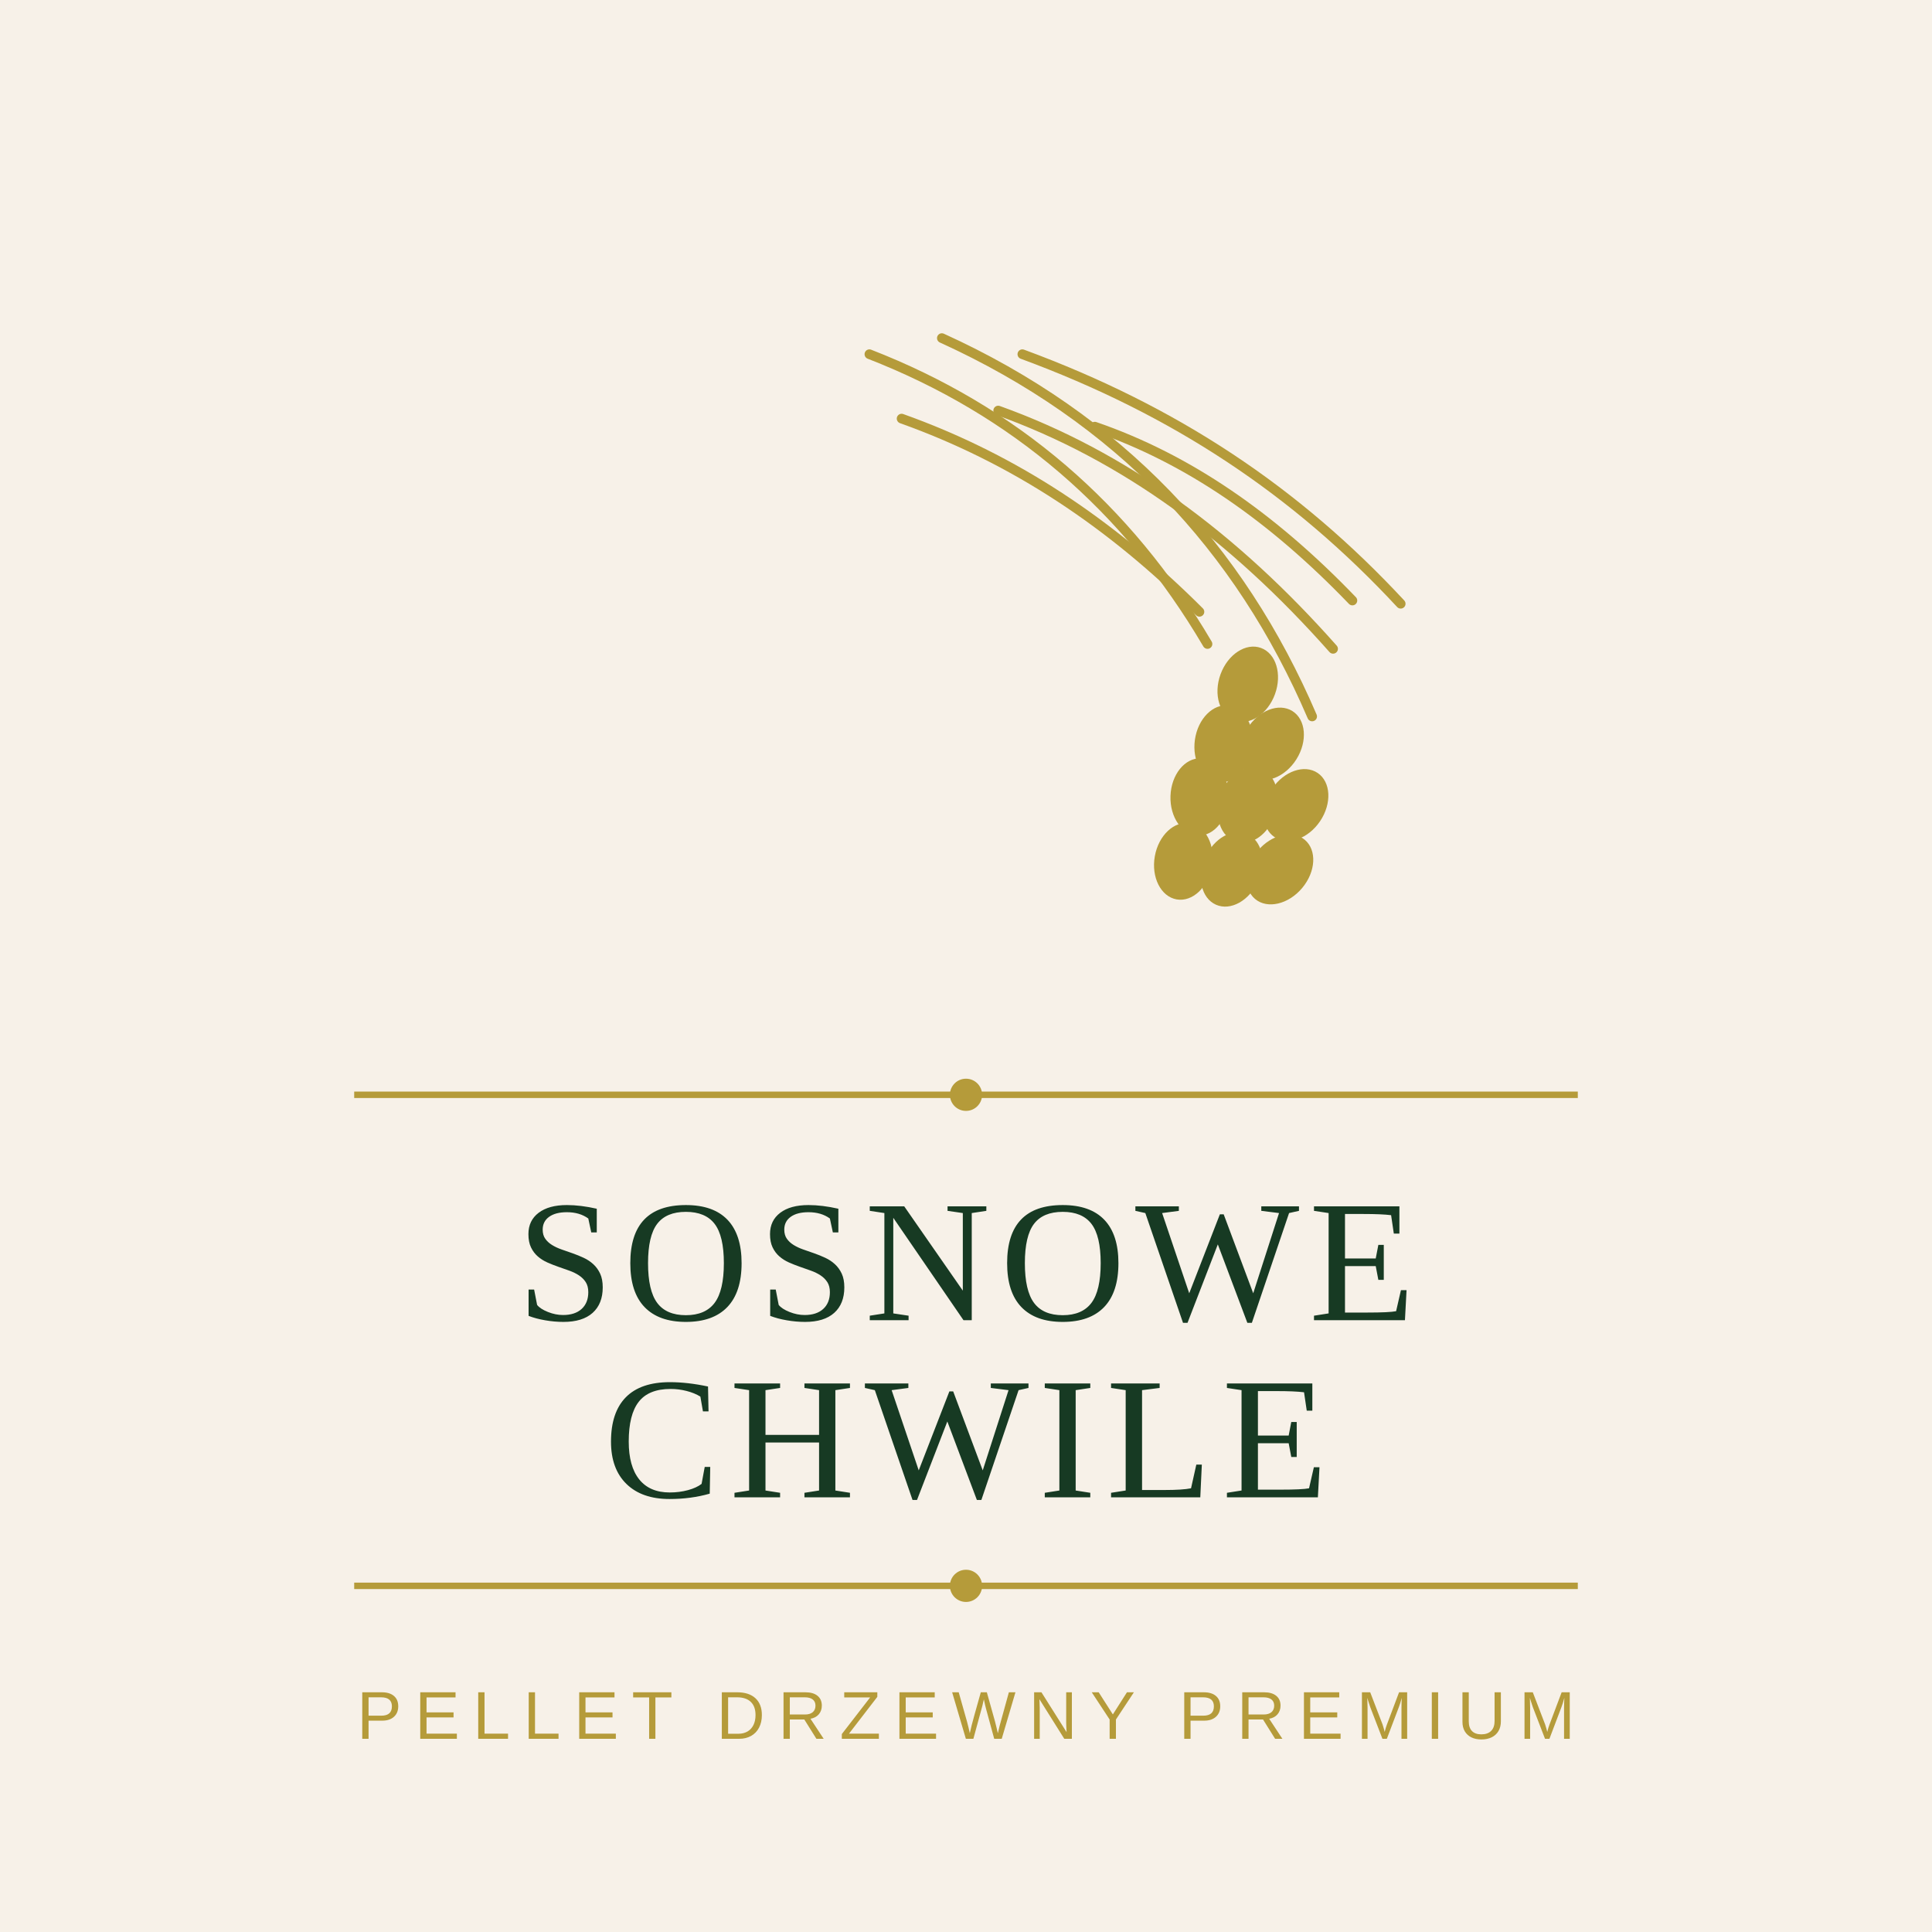
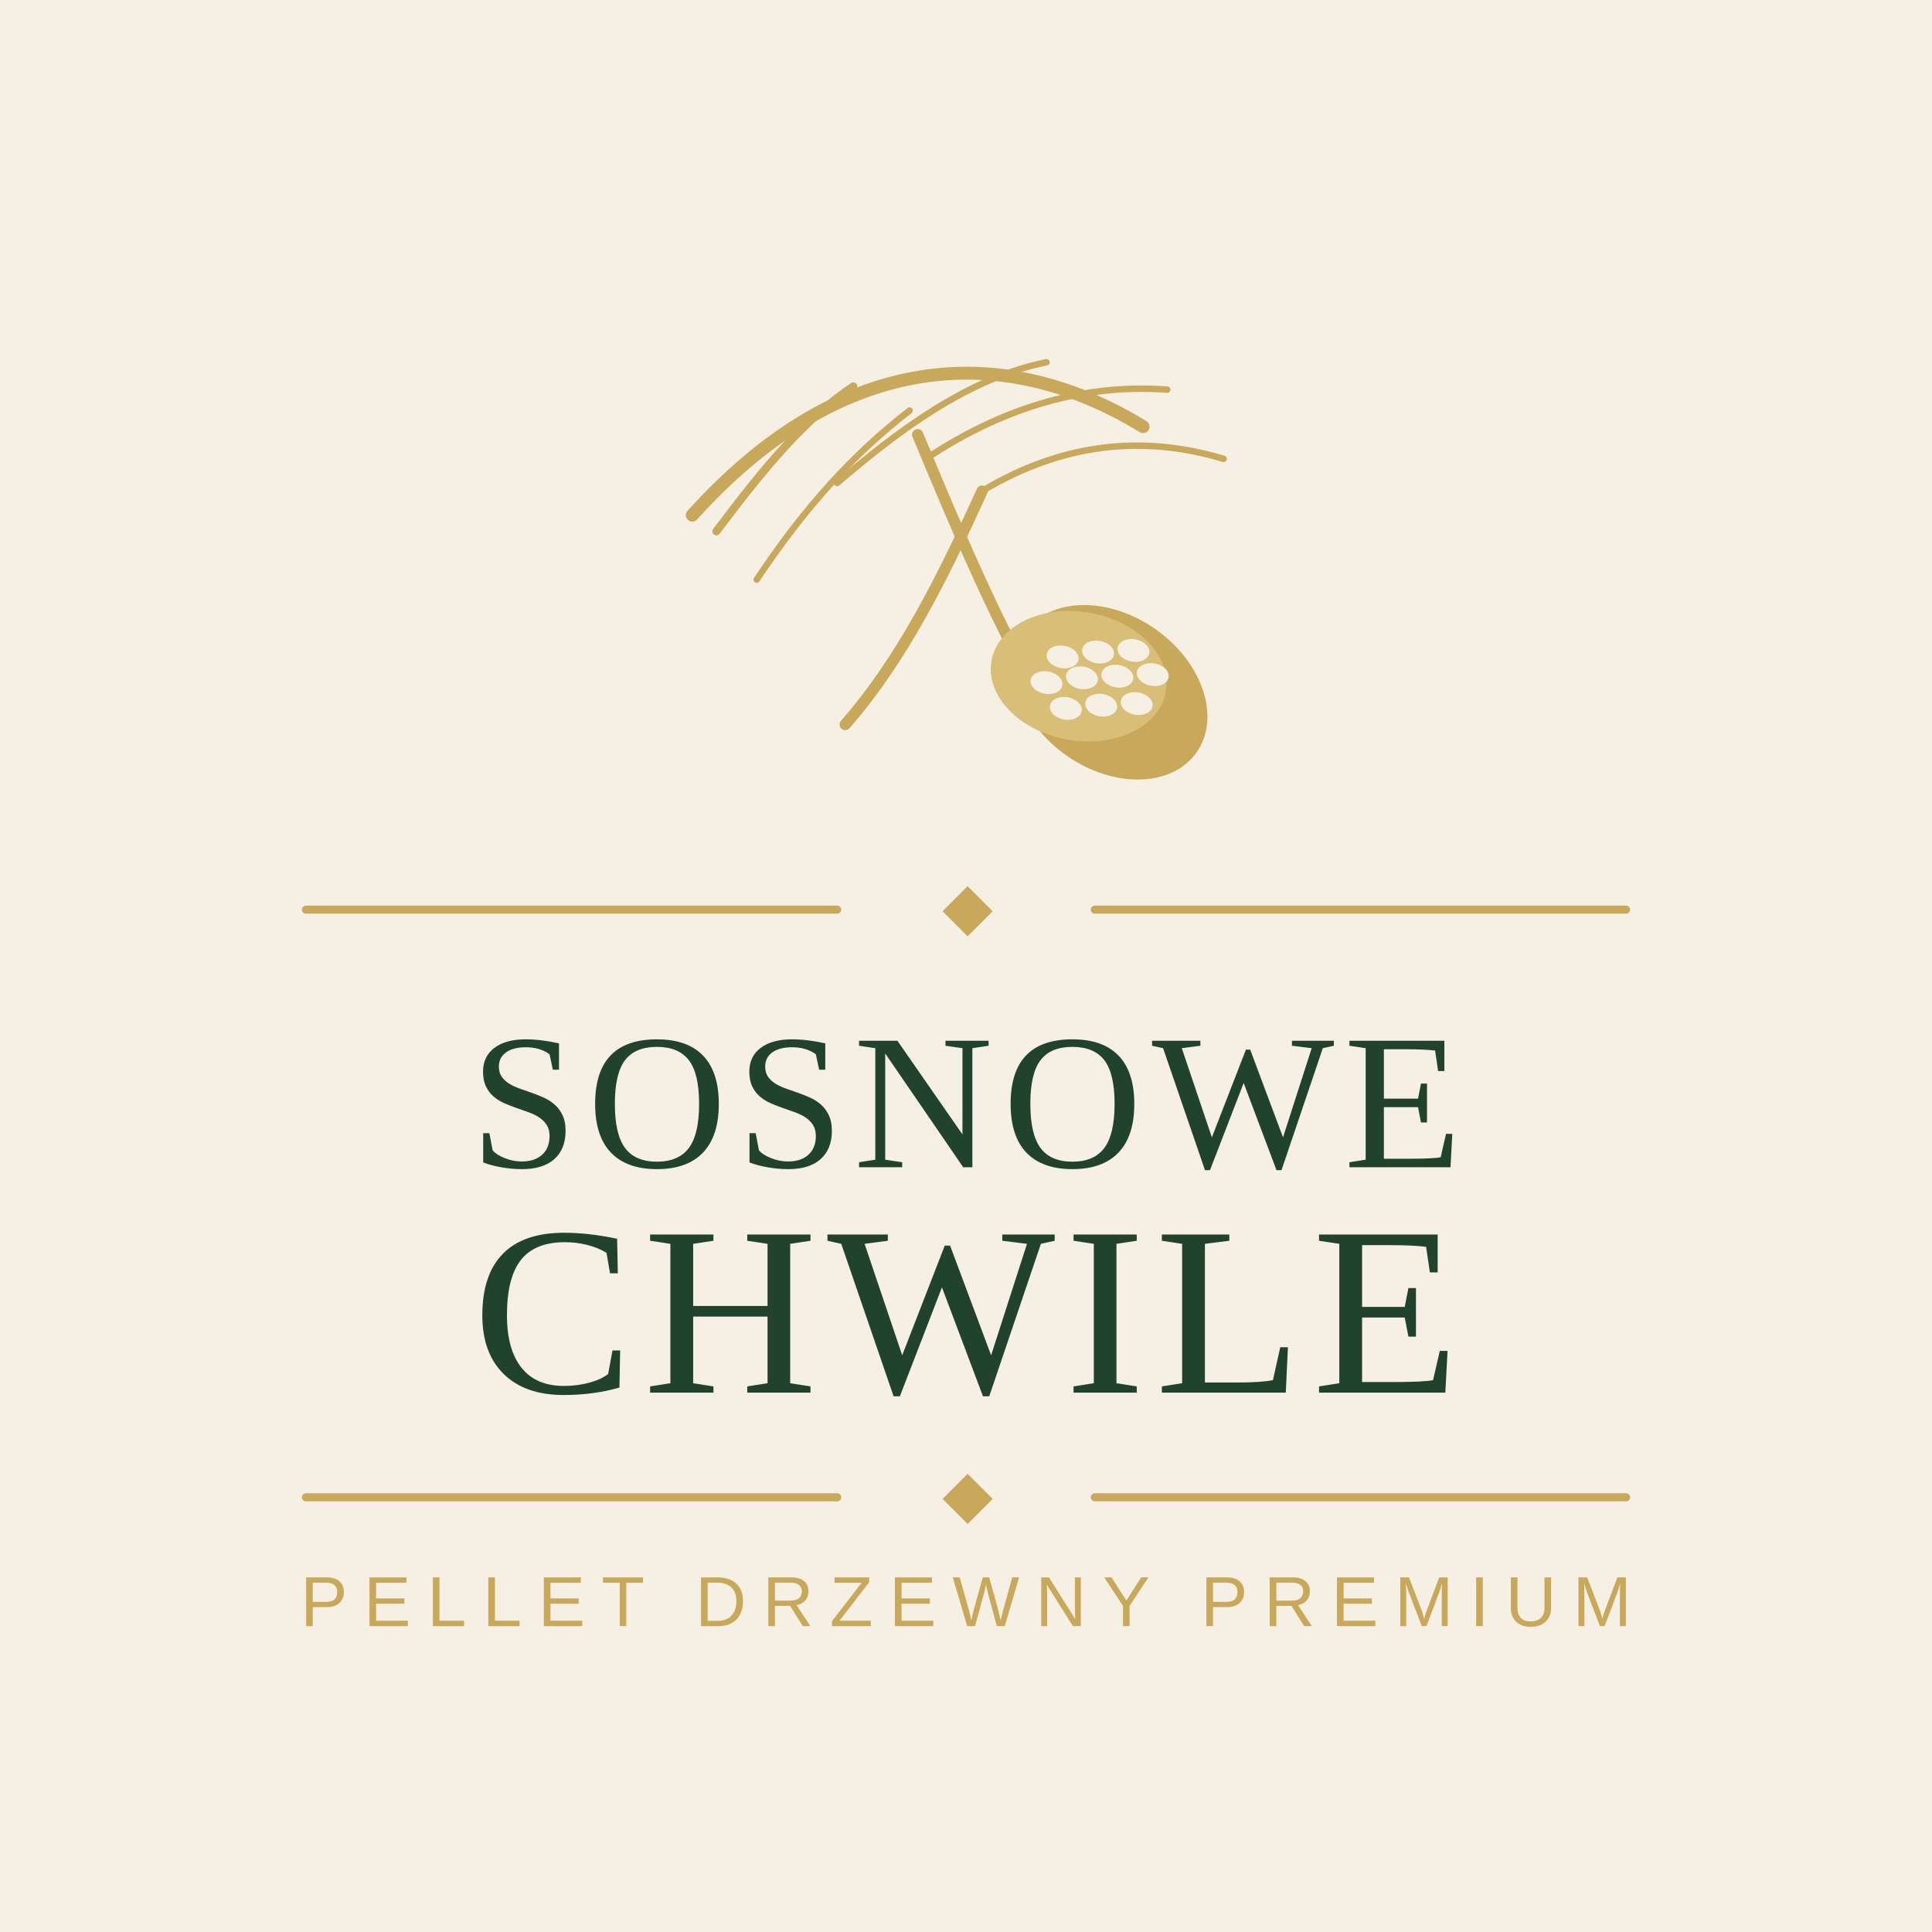
- <svg xmlns="http://www.w3.org/2000/svg" width="1200" height="1200" viewBox="0 0 1200 1200">
-   <rect width="1200" height="1200" fill="#f7f1e8" />
-   <g fill="none" stroke="#b59b3a" stroke-width="6" stroke-linecap="round" stroke-linejoin="round">
-     <path d="M540 220c90 35 160 95 210 180" />
-     <path d="M585 210c110 50 185 130 230 235" />
-     <path d="M635 220c95 35 170 85 235 155" />
-     <path d="M560 260c70 25 130 65 185 120" />
-     <path d="M620 255c78 28 146 78 208 148" />
-     <path d="M680 265c58 20 110 56 160 108" />
+ <svg xmlns="http://www.w3.org/2000/svg" viewBox="0 0 1200 1200" role="img" aria-label="Sosnowe Chwile premium logo">
+   <rect width="1200" height="1200" fill="#f6efe3" />
+   <g fill="none" stroke="#c8a85a" stroke-linecap="round" stroke-linejoin="round">
+     <path d="M430 320C520 220 620 210 710 265" stroke-width="8" />
+     <path d="M445 330C475 290 500 260 530 240" stroke-width="5" />
+     <path d="M470 360C500 315 530 282 565 255" stroke-width="4" />
+     <path d="M520 300C555 270 600 235 650 225" stroke-width="4" />
+     <path d="M575 285C620 255 670 238 725 242" stroke-width="4" />
+     <path d="M610 305C660 275 710 270 760 285" stroke-width="4" />
+     <path d="M610 305C585 360 560 410 525 450" stroke-width="7" />
+     <path d="M570 270C595 330 620 390 650 440" stroke-width="7" />
  </g>
-   <g fill="#b59b3a">
-     <ellipse cx="775" cy="425" rx="18" ry="24" transform="rotate(20 775 425)" />
-     <ellipse cx="760" cy="462" rx="18" ry="24" transform="rotate(8 760 462)" />
-     <ellipse cx="790" cy="462" rx="18" ry="24" transform="rotate(32 790 462)" />
-     <ellipse cx="745" cy="495" rx="18" ry="24" transform="rotate(2 745 495)" />
-     <ellipse cx="775" cy="500" rx="18" ry="24" transform="rotate(18 775 500)" />
-     <ellipse cx="805" cy="500" rx="18" ry="24" transform="rotate(34 805 500)" />
-     <ellipse cx="735" cy="535" rx="18" ry="24" transform="rotate(10 735 535)" />
-     <ellipse cx="765" cy="540" rx="18" ry="24" transform="rotate(24 765 540)" />
-     <ellipse cx="795" cy="540" rx="18" ry="24" transform="rotate(40 795 540)" />
+   <g fill="#c8a85a">
+     <ellipse cx="690" cy="430" rx="65" ry="48" transform="rotate(35 690 430)" />
+     <ellipse cx="670" cy="420" rx="55" ry="40" transform="rotate(10 670 420)" fill="#d8be77" />
+     <g fill="#f6efe3">
+       <ellipse cx="660" cy="408" rx="10" ry="7" transform="rotate(10 660 408)" />
+       <ellipse cx="682" cy="405" rx="10" ry="7" transform="rotate(10 682 405)" />
+       <ellipse cx="704" cy="404" rx="10" ry="7" transform="rotate(10 704 404)" />
+       <ellipse cx="650" cy="424" rx="10" ry="7" transform="rotate(10 650 424)" />
+       <ellipse cx="672" cy="421" rx="10" ry="7" transform="rotate(10 672 421)" />
+       <ellipse cx="694" cy="420" rx="10" ry="7" transform="rotate(10 694 420)" />
+       <ellipse cx="716" cy="419" rx="10" ry="7" transform="rotate(10 716 419)" />
+       <ellipse cx="662" cy="440" rx="10" ry="7" transform="rotate(10 662 440)" />
+       <ellipse cx="684" cy="438" rx="10" ry="7" transform="rotate(10 684 438)" />
+       <ellipse cx="706" cy="437" rx="10" ry="7" transform="rotate(10 706 437)" />
+     </g>
  </g>
-   <line x1="220" y1="680" x2="980" y2="680" stroke="#b59b3a" stroke-width="4" />
-   <circle cx="600" cy="680" r="10" fill="#b59b3a" />
-   <text x="600" y="820" text-anchor="middle" font-family="Times New Roman, Georgia, serif" font-size="108" fill="#173a23" letter-spacing="6">SOSNOWE</text>
-   <text x="600" y="930" text-anchor="middle" font-family="Times New Roman, Georgia, serif" font-size="108" fill="#173a23" letter-spacing="6">CHWILE</text>
-   <line x1="220" y1="985" x2="980" y2="985" stroke="#b59b3a" stroke-width="4" />
-   <circle cx="600" cy="985" r="10" fill="#b59b3a" />
-   <text x="600" y="1080" text-anchor="middle" font-family="Arial, Helvetica, sans-serif" font-size="42" fill="#b59b3a" letter-spacing="8">PELLET DRZEWNY PREMIUM</text>
+   <g stroke="#c8a85a" stroke-width="5" stroke-linecap="round">
+     <line x1="190" y1="565" x2="520" y2="565" />
+     <line x1="680" y1="565" x2="1010" y2="565" />
+   </g>
+   <g fill="#c8a85a">
+     <rect x="590" y="555" width="22" height="22" transform="rotate(45 601 566)" />
+   </g>
+   <text x="600" y="725" text-anchor="middle" font-family="Georgia, 'Times New Roman', serif" font-size="120" letter-spacing="6" fill="#21422c">SOSNOWE</text>
+   <text x="600" y="865" text-anchor="middle" font-family="Georgia, 'Times New Roman', serif" font-size="150" letter-spacing="6" fill="#21422c">CHWILE</text>
+   <g stroke="#c8a85a" stroke-width="5" stroke-linecap="round">
+     <line x1="190" y1="930" x2="520" y2="930" />
+     <line x1="680" y1="930" x2="1010" y2="930" />
+   </g>
+   <g fill="#c8a85a">
+     <rect x="590" y="920" width="22" height="22" transform="rotate(45 601 931)" />
+   </g>
+   <text x="600" y="1010" text-anchor="middle" font-family="Arial, sans-serif" font-size="44" letter-spacing="10" fill="#c8a85a">PELLET DRZEWNY PREMIUM</text>
</svg>
